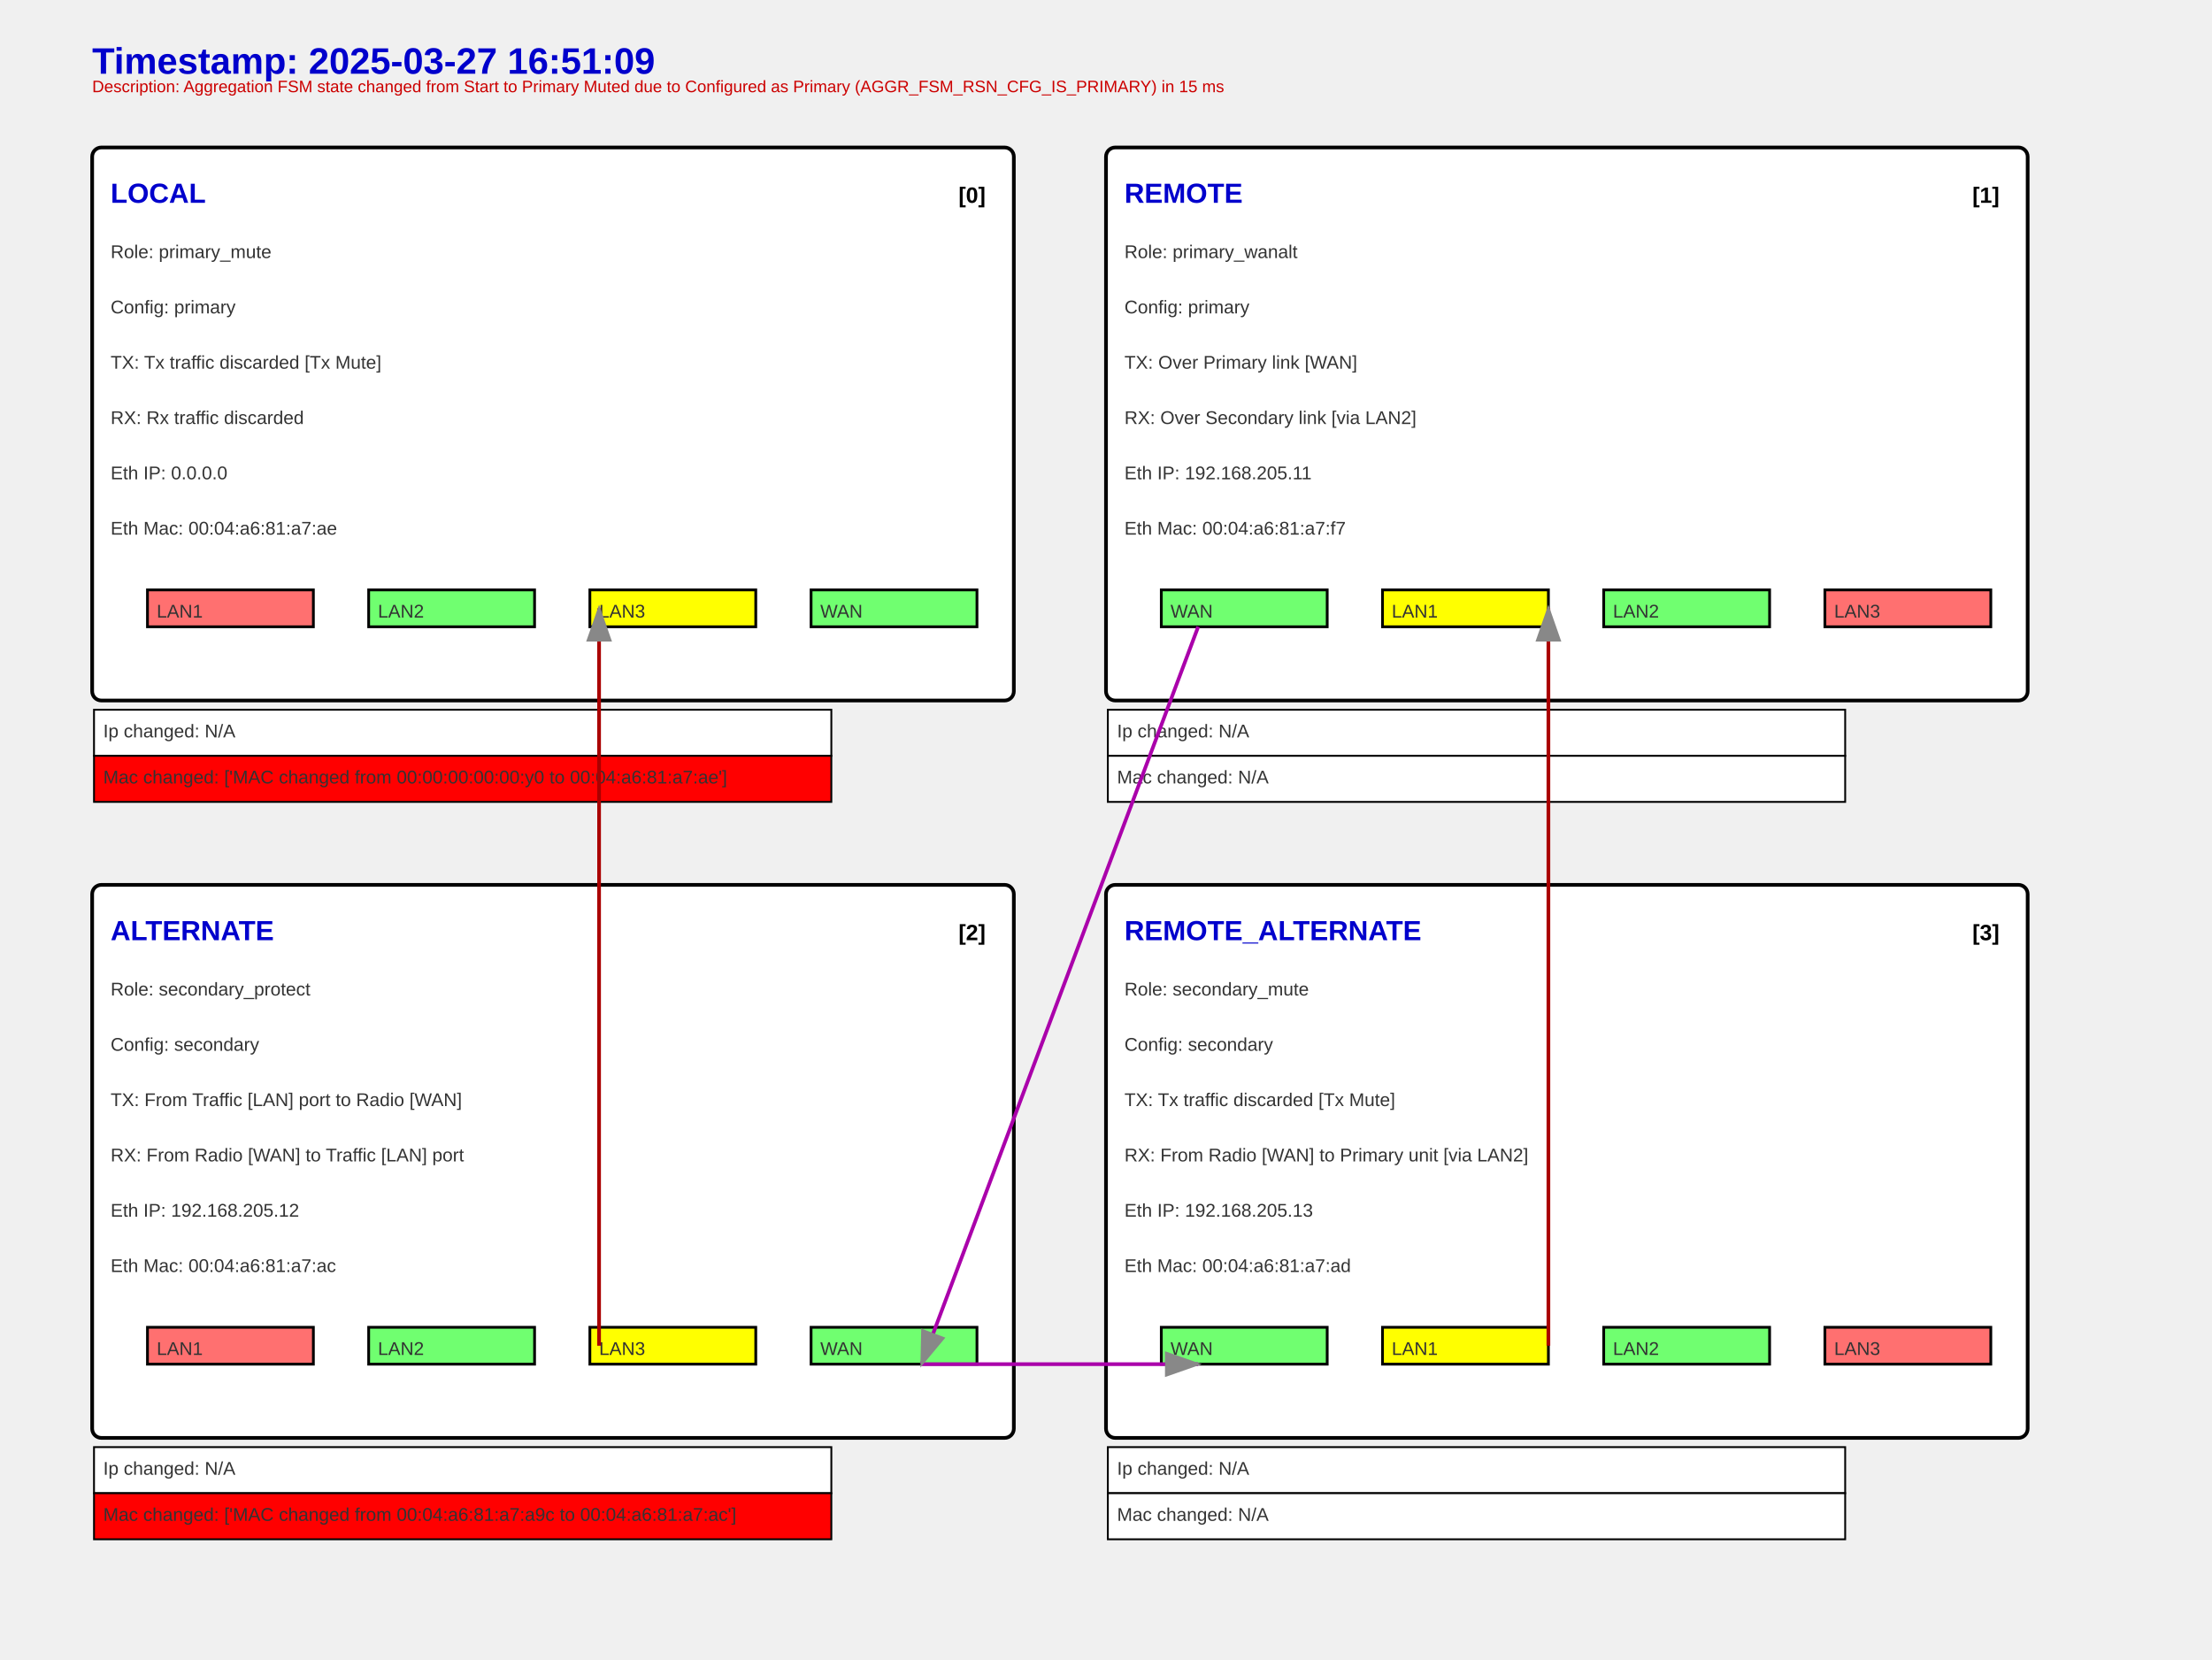
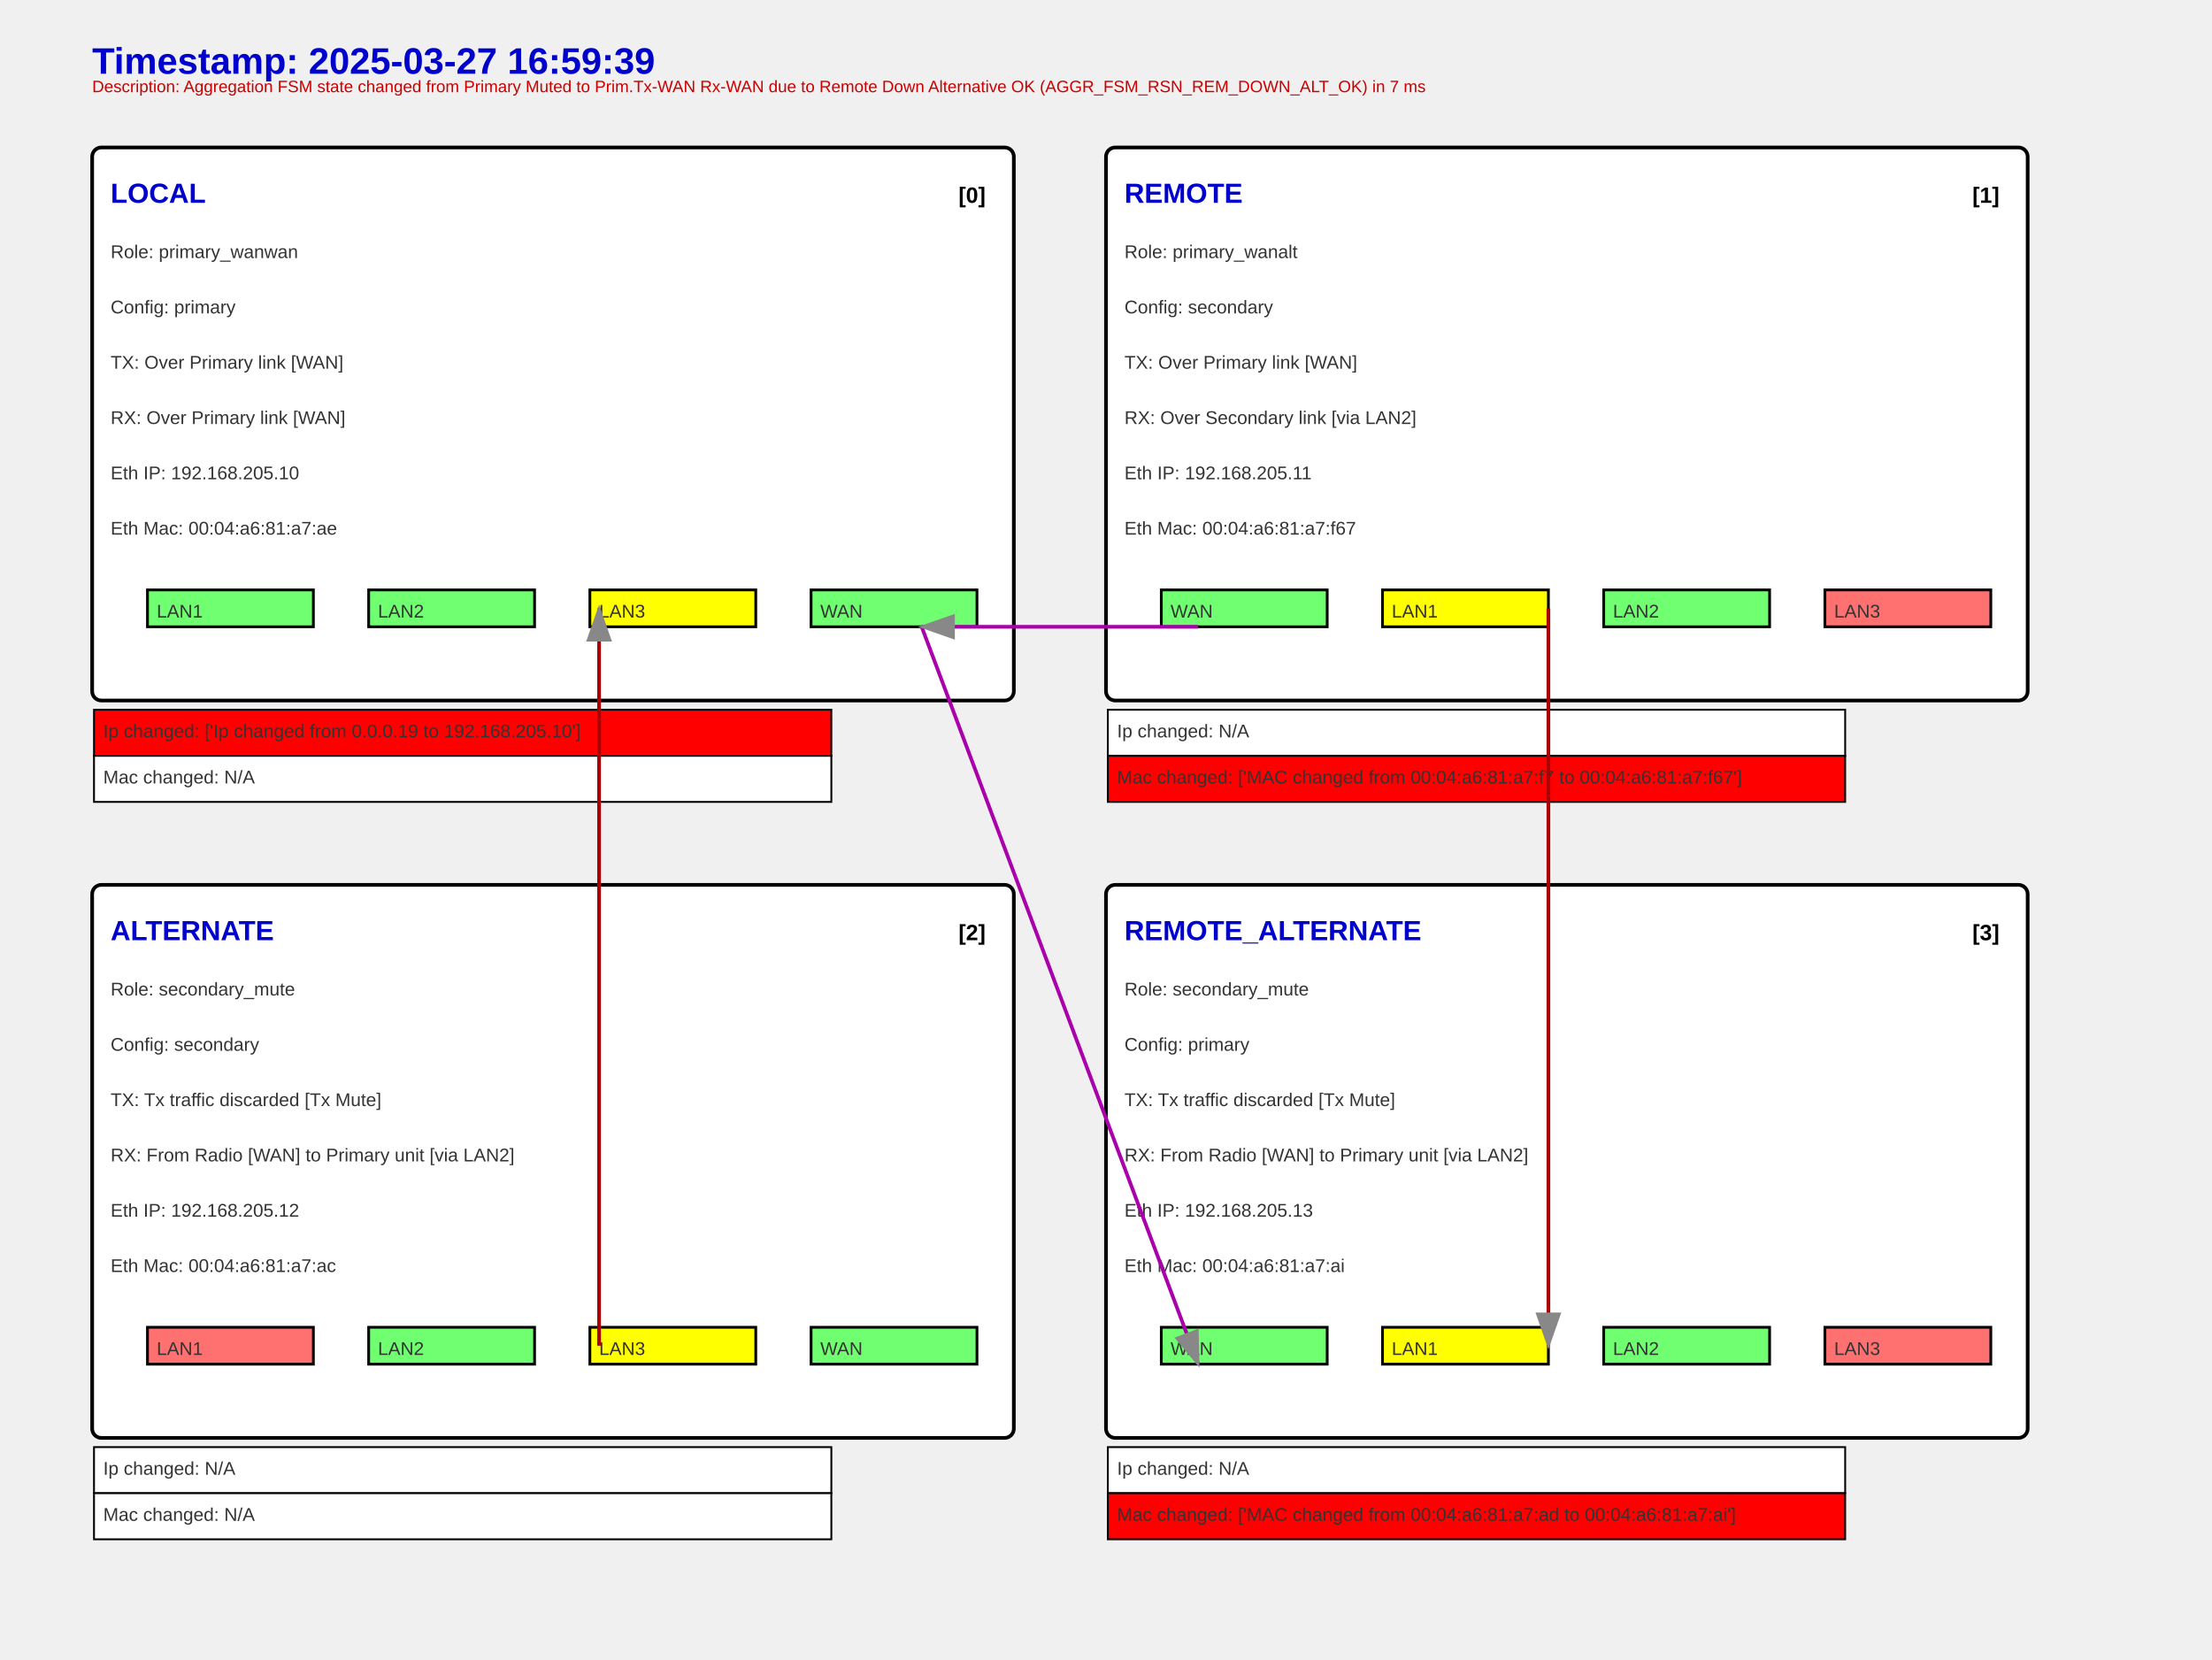
<svg xmlns="http://www.w3.org/2000/svg" width="1200" height="900">
  <style>
  .node { fill: #ffffff; stroke: #000000; stroke-width: 2; }
  .label { font: 10px Arial; fill: #333333; }
  .labela { font: 6px Arial; fill: #333333; font-weight: bold;}
  .error { font: 9px Arial; fill: #cc0000; }
  .timestamp { font: 20px Arial; font-weight: bold; fill: #0000cc; }
  .section-label { font: 15px Arial; font-weight: bold; fill: #0000cc; }
  .box-index { font: 12px Arial; font-weight: bold; fill: #000000; }
  .connection-line { stroke: #888888; stroke-width: 2; }
  .diagonal-line { stroke: #aa0000; stroke-width: 3; }
  .sender-receiver-line { stroke: #aa00aa; stroke-width: 2; }
  .secondary-primary-line { stroke: #aa0000; stroke-width: 2; }
  .remote-secondary-primary-line { stroke: #aa0000; stroke-width: 2; }
  .recive-sender-line { stroke: #aa00aa; stroke-width: 2; }
  .traffic-flow { animation: pulse 2s infinite; }
  @keyframes pulse {
    0% { stroke-opacity: 0.3; stroke-width: 1; }
    50% { stroke-opacity: 1; stroke-width: 3; }
    100% { stroke-opacity: 0.3; stroke-width: 1; }
  }
</style>
  <defs>
    <marker id="arrowhead" markerWidth="10" markerHeight="7" refX="9" refY="3.5" orient="auto">
      <polygon points="0 0, 10 3.5, 0 7" fill="#888888" />
    </marker>
  </defs>
-   <text class="timestamp" x="50" y="40">Timestamp: 2025-03-27 16:51:09</text>
-   <text class="error" x="50" y="50">Description: Aggregation FSM state changed from Start to Primary Muted due to Configured as Primary (AGGR_FSM_RSN_CFG_IS_PRIMARY) in 15 ms</text>
+   <text class="timestamp" x="50" y="40">Timestamp: 2025-03-27 16:59:39</text>
+   <text class="error" x="50" y="50">Description: Aggregation FSM state changed from Primary Muted to Prim.Tx-WAN Rx-WAN due to Remote Down Alternative OK (AGGR_FSM_RSN_REM_DOWN_ALT_OK) in 7 ms</text>
  <rect class="node" x="50" y="80" width="500" height="300" rx="5" ry="5" data-entry="0" data-section="0" />
  <text class="section-label" x="60" y="110">LOCAL</text>
  <text class="box-index" x="520" y="110">[0]</text>
-   <text class="label" x="60" y="140">Role: primary_mute</text>
+   <text class="label" x="60" y="140">Role: primary_wanwan</text>
  <text class="label" x="60" y="170">Config: primary</text>
-   <text class="label" x="60" y="200">TX: Tx traffic discarded [Tx Mute]</text>
-   <text class="label" x="60" y="230">RX: Rx traffic discarded</text>
-   <text class="label" x="60" y="260">Eth IP: 0.0.0.0</text>
+   <text class="label" x="60" y="200">TX: Over Primary link [WAN]</text>
+   <text class="label" x="60" y="230">RX: Over Primary link [WAN]</text>
+   <text class="label" x="60" y="260">Eth IP: 192.168.205.10</text>
  <text class="label" x="60" y="290">Eth Mac: 00:04:a6:81:a7:ae</text>
-   <rect x="51" y="385" width="400" height="25" fill="white" stroke="black" />
-   <text class="label" x="56" y="400">Ip changed: N/A</text>
-   <rect x="51" y="410" width="400" height="25" fill="red" stroke="black" />
-   <text class="label" x="56" y="425">Mac changed: ['MAC changed from 00:00:00:00:00:y0 to 00:04:a6:81:a7:ae']</text>
-   <rect x="80" y="320" width="90" height="20" fill="#ff7070" stroke="black" stroke-width="1.5" />
+   <rect x="51" y="385" width="400" height="25" fill="red" stroke="black" />
+   <text class="label" x="56" y="400">Ip changed: ['Ip changed from 0.0.0.19 to 192.168.205.10']</text>
+   <rect x="51" y="410" width="400" height="25" fill="white" stroke="black" />
+   <text class="label" x="56" y="425">Mac changed: N/A</text>
+   <rect x="80" y="320" width="90" height="20" fill="#70ff70" stroke="black" stroke-width="1.5" />
  <text class="label" x="85" y="335">LAN1</text>
  <rect x="200" y="320" width="90" height="20" fill="#70ff70" stroke="black" stroke-width="1.5" />
  <text class="label" x="205" y="335">LAN2</text>
  <rect x="320" y="320" width="90" height="20" fill="yellow" stroke="black" stroke-width="1.5" />
  <text class="label" x="325" y="335">LAN3</text>
  <rect x="440" y="320" width="90" height="20" fill="#70ff70" stroke="black" stroke-width="1.5" />
  <text class="label" x="445" y="335">WAN</text>
  <rect class="node" x="600" y="80" width="500" height="300" rx="5" ry="5" data-entry="0" data-section="1" />
  <text class="section-label" x="610" y="110">REMOTE</text>
  <text class="box-index" x="1070" y="110">[1]</text>
  <text class="label" x="610" y="140">Role: primary_wanalt</text>
-   <text class="label" x="610" y="170">Config: primary</text>
+   <text class="label" x="610" y="170">Config: secondary</text>
  <text class="label" x="610" y="200">TX: Over Primary link [WAN]</text>
  <text class="label" x="610" y="230">RX: Over Secondary link [via LAN2]</text>
  <text class="label" x="610" y="260">Eth IP: 192.168.205.11</text>
-   <text class="label" x="610" y="290">Eth Mac: 00:04:a6:81:a7:f7</text>
+   <text class="label" x="610" y="290">Eth Mac: 00:04:a6:81:a7:f67</text>
  <rect x="601" y="385" width="400" height="25" fill="white" stroke="black" />
  <text class="label" x="606" y="400">Ip changed: N/A</text>
-   <rect x="601" y="410" width="400" height="25" fill="white" stroke="black" />
-   <text class="label" x="606" y="425">Mac changed: N/A</text>
+   <rect x="601" y="410" width="400" height="25" fill="red" stroke="black" />
+   <text class="label" x="606" y="425">Mac changed: ['MAC changed from 00:04:a6:81:a7:f7 to 00:04:a6:81:a7:f67']</text>
  <rect x="630" y="320" width="90" height="20" fill="#70ff70" stroke="black" stroke-width="1.5" />
  <text class="label" x="635" y="335">WAN</text>
  <rect x="750" y="320" width="90" height="20" fill="yellow" stroke="black" stroke-width="1.5" />
  <text class="label" x="755" y="335">LAN1</text>
  <rect x="870" y="320" width="90" height="20" fill="#70ff70" stroke="black" stroke-width="1.5" />
  <text class="label" x="875" y="335">LAN2</text>
  <rect x="990" y="320" width="90" height="20" fill="#ff7070" stroke="black" stroke-width="1.5" />
  <text class="label" x="995" y="335">LAN3</text>
  <rect class="node" x="50" y="480" width="500" height="300" rx="5" ry="5" data-entry="0" data-section="2" />
  <text class="section-label" x="60" y="510">ALTERNATE</text>
  <text class="box-index" x="520" y="510">[2]</text>
-   <text class="label" x="60" y="540">Role: secondary_protect</text>
+   <text class="label" x="60" y="540">Role: secondary_mute</text>
  <text class="label" x="60" y="570">Config: secondary</text>
-   <text class="label" x="60" y="600">TX: From Traffic [LAN] port to Radio [WAN]</text>
-   <text class="label" x="60" y="630">RX: From Radio [WAN] to Traffic [LAN] port</text>
+   <text class="label" x="60" y="600">TX: Tx traffic discarded [Tx Mute]</text>
+   <text class="label" x="60" y="630">RX: From Radio [WAN] to Primary unit [via LAN2]</text>
  <text class="label" x="60" y="660">Eth IP: 192.168.205.12</text>
  <text class="label" x="60" y="690">Eth Mac: 00:04:a6:81:a7:ac</text>
  <rect x="51" y="785" width="400" height="25" fill="white" stroke="black" />
  <text class="label" x="56" y="800">Ip changed: N/A</text>
-   <rect x="51" y="810" width="400" height="25" fill="red" stroke="black" />
-   <text class="label" x="56" y="825">Mac changed: ['MAC changed from 00:04:a6:81:a7:a9c to 00:04:a6:81:a7:ac']</text>
+   <rect x="51" y="810" width="400" height="25" fill="white" stroke="black" />
+   <text class="label" x="56" y="825">Mac changed: N/A</text>
  <rect x="80" y="720" width="90" height="20" fill="#ff7070" stroke="black" stroke-width="1.5" />
  <text class="label" x="85" y="735">LAN1</text>
  <rect x="200" y="720" width="90" height="20" fill="#70ff70" stroke="black" stroke-width="1.5" />
  <text class="label" x="205" y="735">LAN2</text>
  <rect x="320" y="720" width="90" height="20" fill="yellow" stroke="black" stroke-width="1.5" />
  <text class="label" x="325" y="735">LAN3</text>
  <rect x="440" y="720" width="90" height="20" fill="#70ff70" stroke="black" stroke-width="1.5" />
  <text class="label" x="445" y="735">WAN</text>
  <rect class="node" x="600" y="480" width="500" height="300" rx="5" ry="5" data-entry="0" data-section="3" />
  <text class="section-label" x="610" y="510">REMOTE_ALTERNATE</text>
  <text class="box-index" x="1070" y="510">[3]</text>
  <text class="label" x="610" y="540">Role: secondary_mute</text>
-   <text class="label" x="610" y="570">Config: secondary</text>
+   <text class="label" x="610" y="570">Config: primary</text>
  <text class="label" x="610" y="600">TX: Tx traffic discarded [Tx Mute]</text>
  <text class="label" x="610" y="630">RX: From Radio [WAN] to Primary unit [via LAN2]</text>
  <text class="label" x="610" y="660">Eth IP: 192.168.205.13</text>
-   <text class="label" x="610" y="690">Eth Mac: 00:04:a6:81:a7:ad</text>
+   <text class="label" x="610" y="690">Eth Mac: 00:04:a6:81:a7:ai</text>
  <rect x="601" y="785" width="400" height="25" fill="white" stroke="black" />
  <text class="label" x="606" y="800">Ip changed: N/A</text>
-   <rect x="601" y="810" width="400" height="25" fill="white" stroke="black" />
-   <text class="label" x="606" y="825">Mac changed: N/A</text>
+   <rect x="601" y="810" width="400" height="25" fill="red" stroke="black" />
+   <text class="label" x="606" y="825">Mac changed: ['MAC changed from 00:04:a6:81:a7:ad to 00:04:a6:81:a7:ai']</text>
  <rect x="630" y="720" width="90" height="20" fill="#70ff70" stroke="black" stroke-width="1.5" />
  <text class="label" x="635" y="735">WAN</text>
  <rect x="750" y="720" width="90" height="20" fill="yellow" stroke="black" stroke-width="1.5" />
  <text class="label" x="755" y="735">LAN1</text>
  <rect x="870" y="720" width="90" height="20" fill="#70ff70" stroke="black" stroke-width="1.5" />
  <text class="label" x="875" y="735">LAN2</text>
  <rect x="990" y="720" width="90" height="20" fill="#ff7070" stroke="black" stroke-width="1.5" />
  <text class="label" x="995" y="735">LAN3</text>
-   <line x1="500" y1="740" x2="650" y2="740" class="sender-receiver-line" marker-end="url(#arrowhead)" />
-   <line x1="650" y1="340" x2="500" y2="740" class="recive-sender-line" marker-end="url(#arrowhead)" />
+   <line x1="500" y1="340" x2="650" y2="740" class="sender-receiver-line" marker-end="url(#arrowhead)" />
+   <line x1="650" y1="340" x2="500" y2="340" class="recive-sender-line" marker-end="url(#arrowhead)" />
  <line x1="325" y1="730" x2="325" y2="330" class="secondary-primary-line" marker-end="url(#arrowhead)" />
-   <line x1="840" y1="730" x2="840" y2="330" class="remote-secondary-primary-line" marker-end="url(#arrowhead)" />
+   <line x1="840" y1="330" x2="840" y2="730" class="remote-secondary-primary-line" marker-end="url(#arrowhead)" />
</svg>
